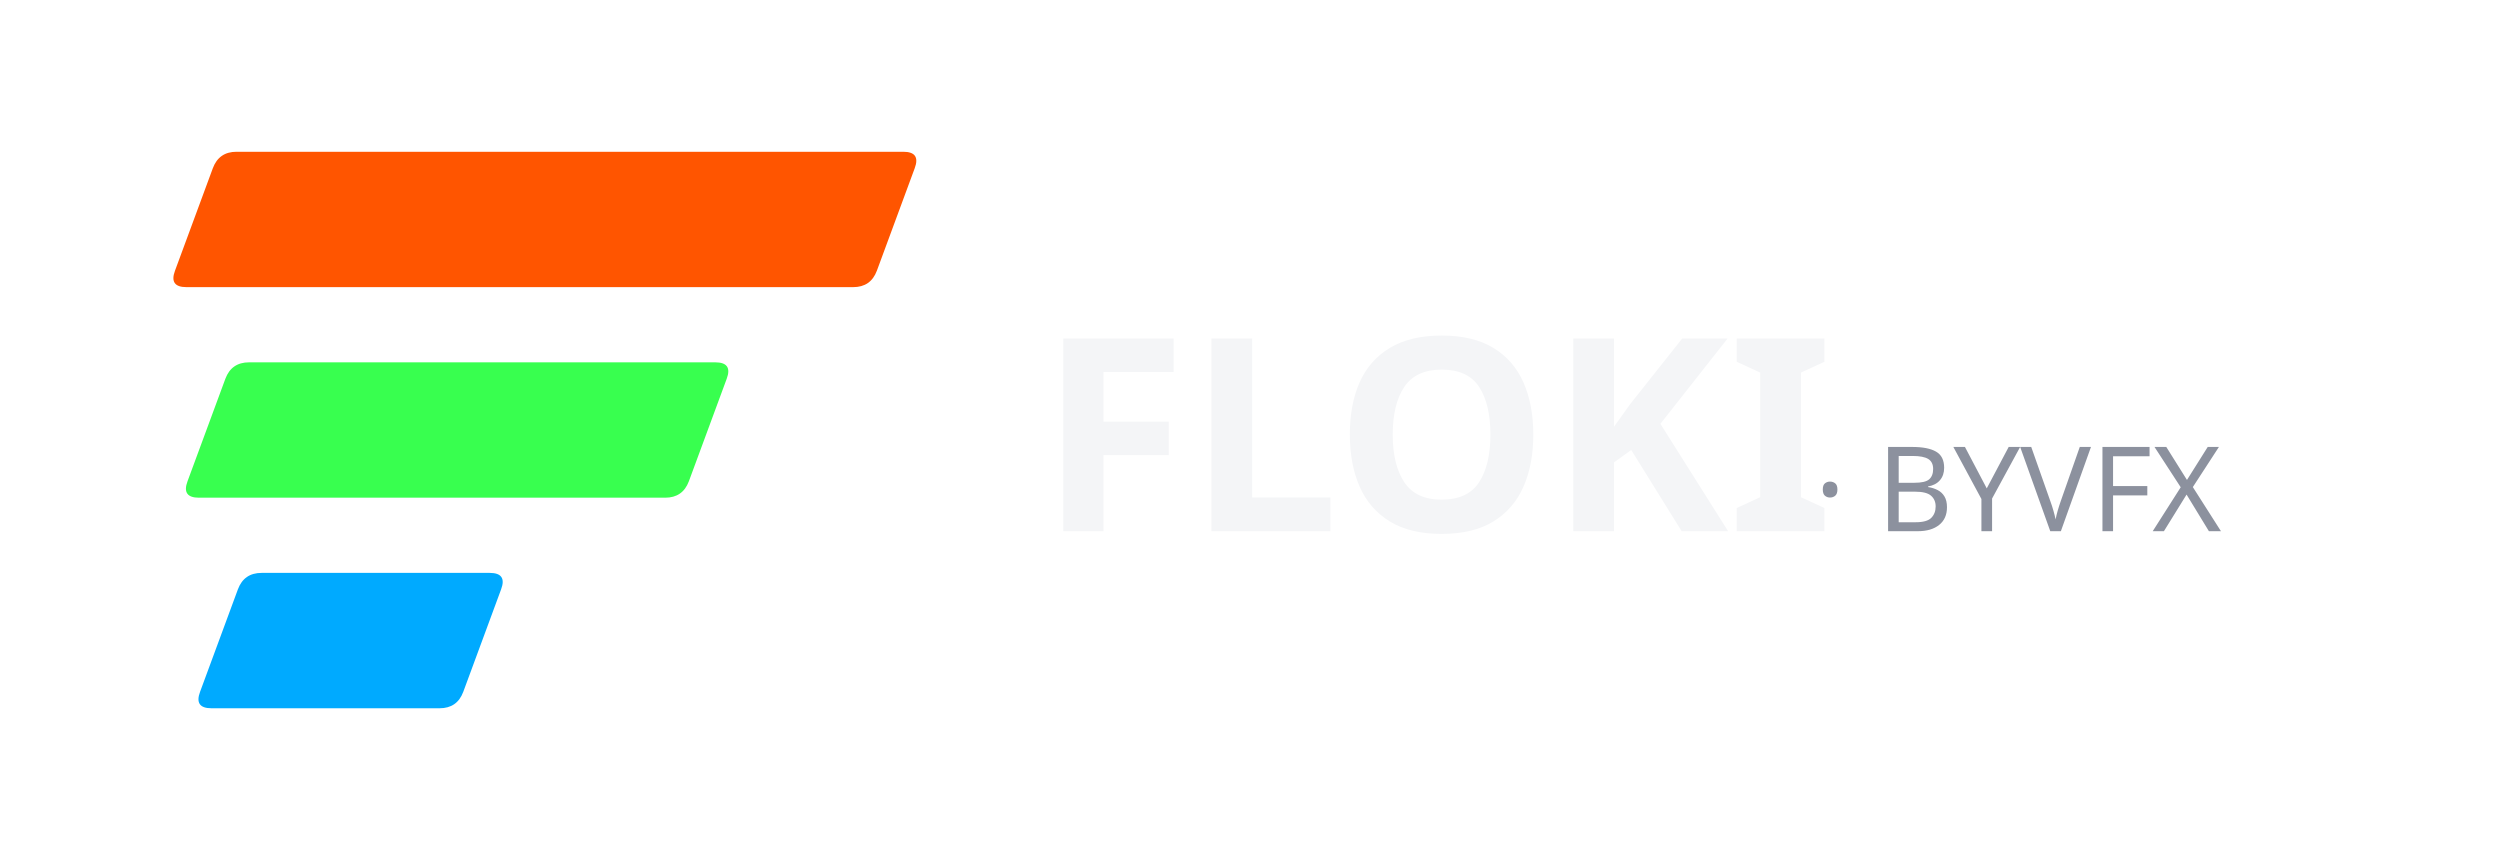
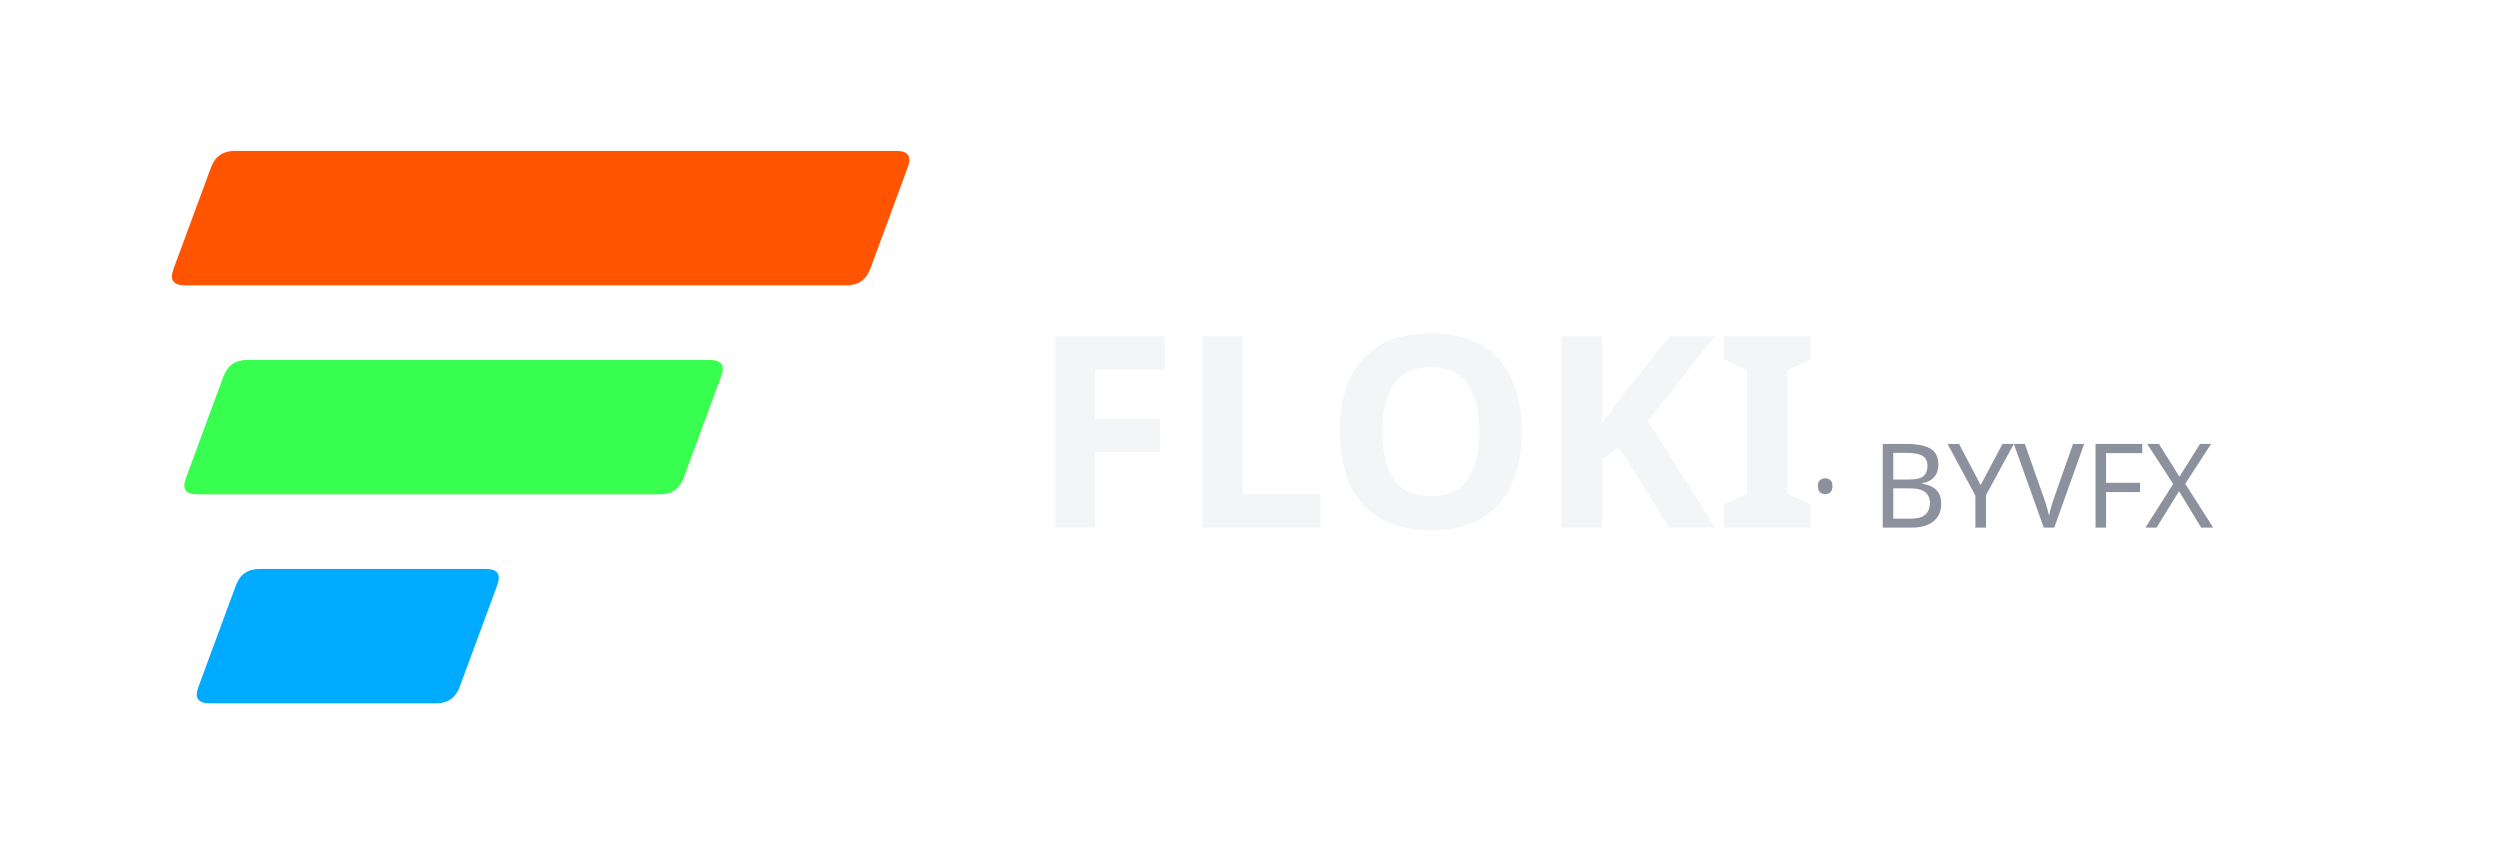
- <svg xmlns="http://www.w3.org/2000/svg" viewBox="0 0 592.9 204.0" width="593" height="204" fill="none">
+ <svg xmlns="http://www.w3.org/2000/svg" viewBox="0 0 597.4 204.0" width="597" height="204" fill="none">
  <g transform="translate(-25.405 -50.216) scale(0.297297)">
    <path d="M 224.9 384.9 Q 220.0 398.0 234.0 398.0 L 766.0 398.0 Q 780.0 398.0 784.9 384.9 L 815.1 303.1 Q 820.0 290.0 806.0 290.0 L 274.0 290.0 Q 260.0 290.0 255.1 303.1 Z" fill="#FF5500" />
    <path d="M 234.9 552.9 Q 230.0 566.0 244.0 566.0 L 616.0 566.0 Q 630.0 566.0 634.9 552.9 L 665.1 471.1 Q 670.0 458.0 656.0 458.0 L 284.0 458.0 Q 270.0 458.0 265.1 471.1 Z" fill="#38FF4F" />
    <path d="M 244.9 720.9 Q 240.0 734.0 254.0 734.0 L 436.0 734.0 Q 450.0 734.0 454.9 720.9 L 485.1 639.1 Q 490.0 626.0 476.0 626.0 L 294.0 626.0 Q 280.0 626.0 275.1 639.1 Z" fill="#00AAFF" />
  </g>
  <text x="246.4" y="126.0" font-family="'IBM Plex Sans', sans-serif" font-weight="600" font-size="64" fill="#F4F5F7">FLOKI</text>
-   <text x="430.3" y="126.0" font-family="'IBM Plex Sans', sans-serif" font-weight="500" font-size="28" fill="#8C919E">  ·  BYVFX</text>
+   <text x="432.4" y="126.0" font-family="'IBM Plex Sans', sans-serif" font-weight="500" font-size="28" fill="#8C919E">  ·  BYVFX</text>
</svg>
